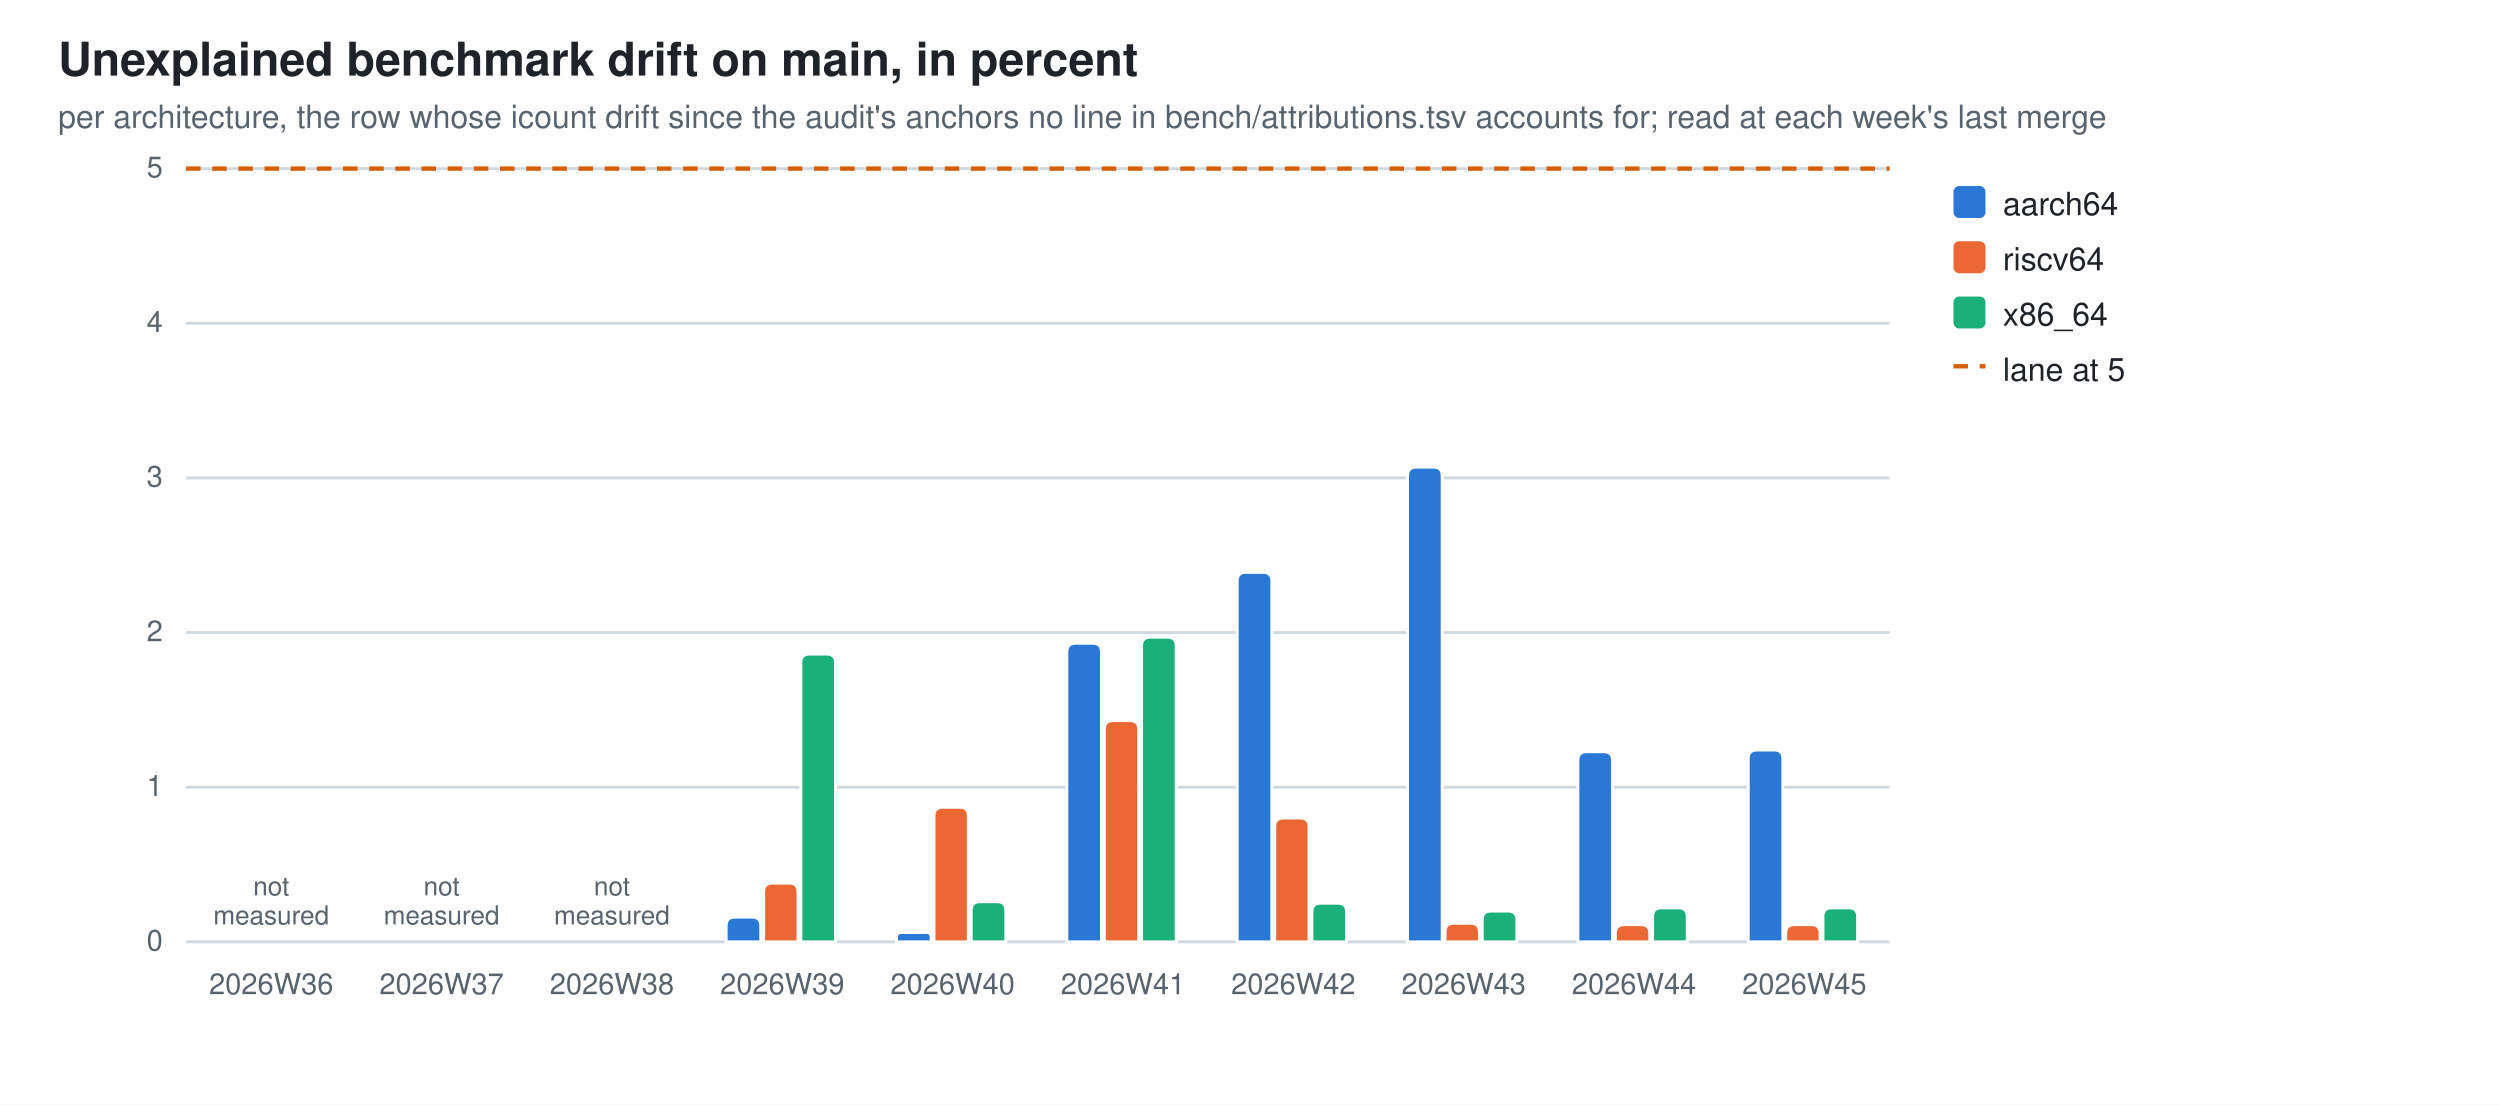
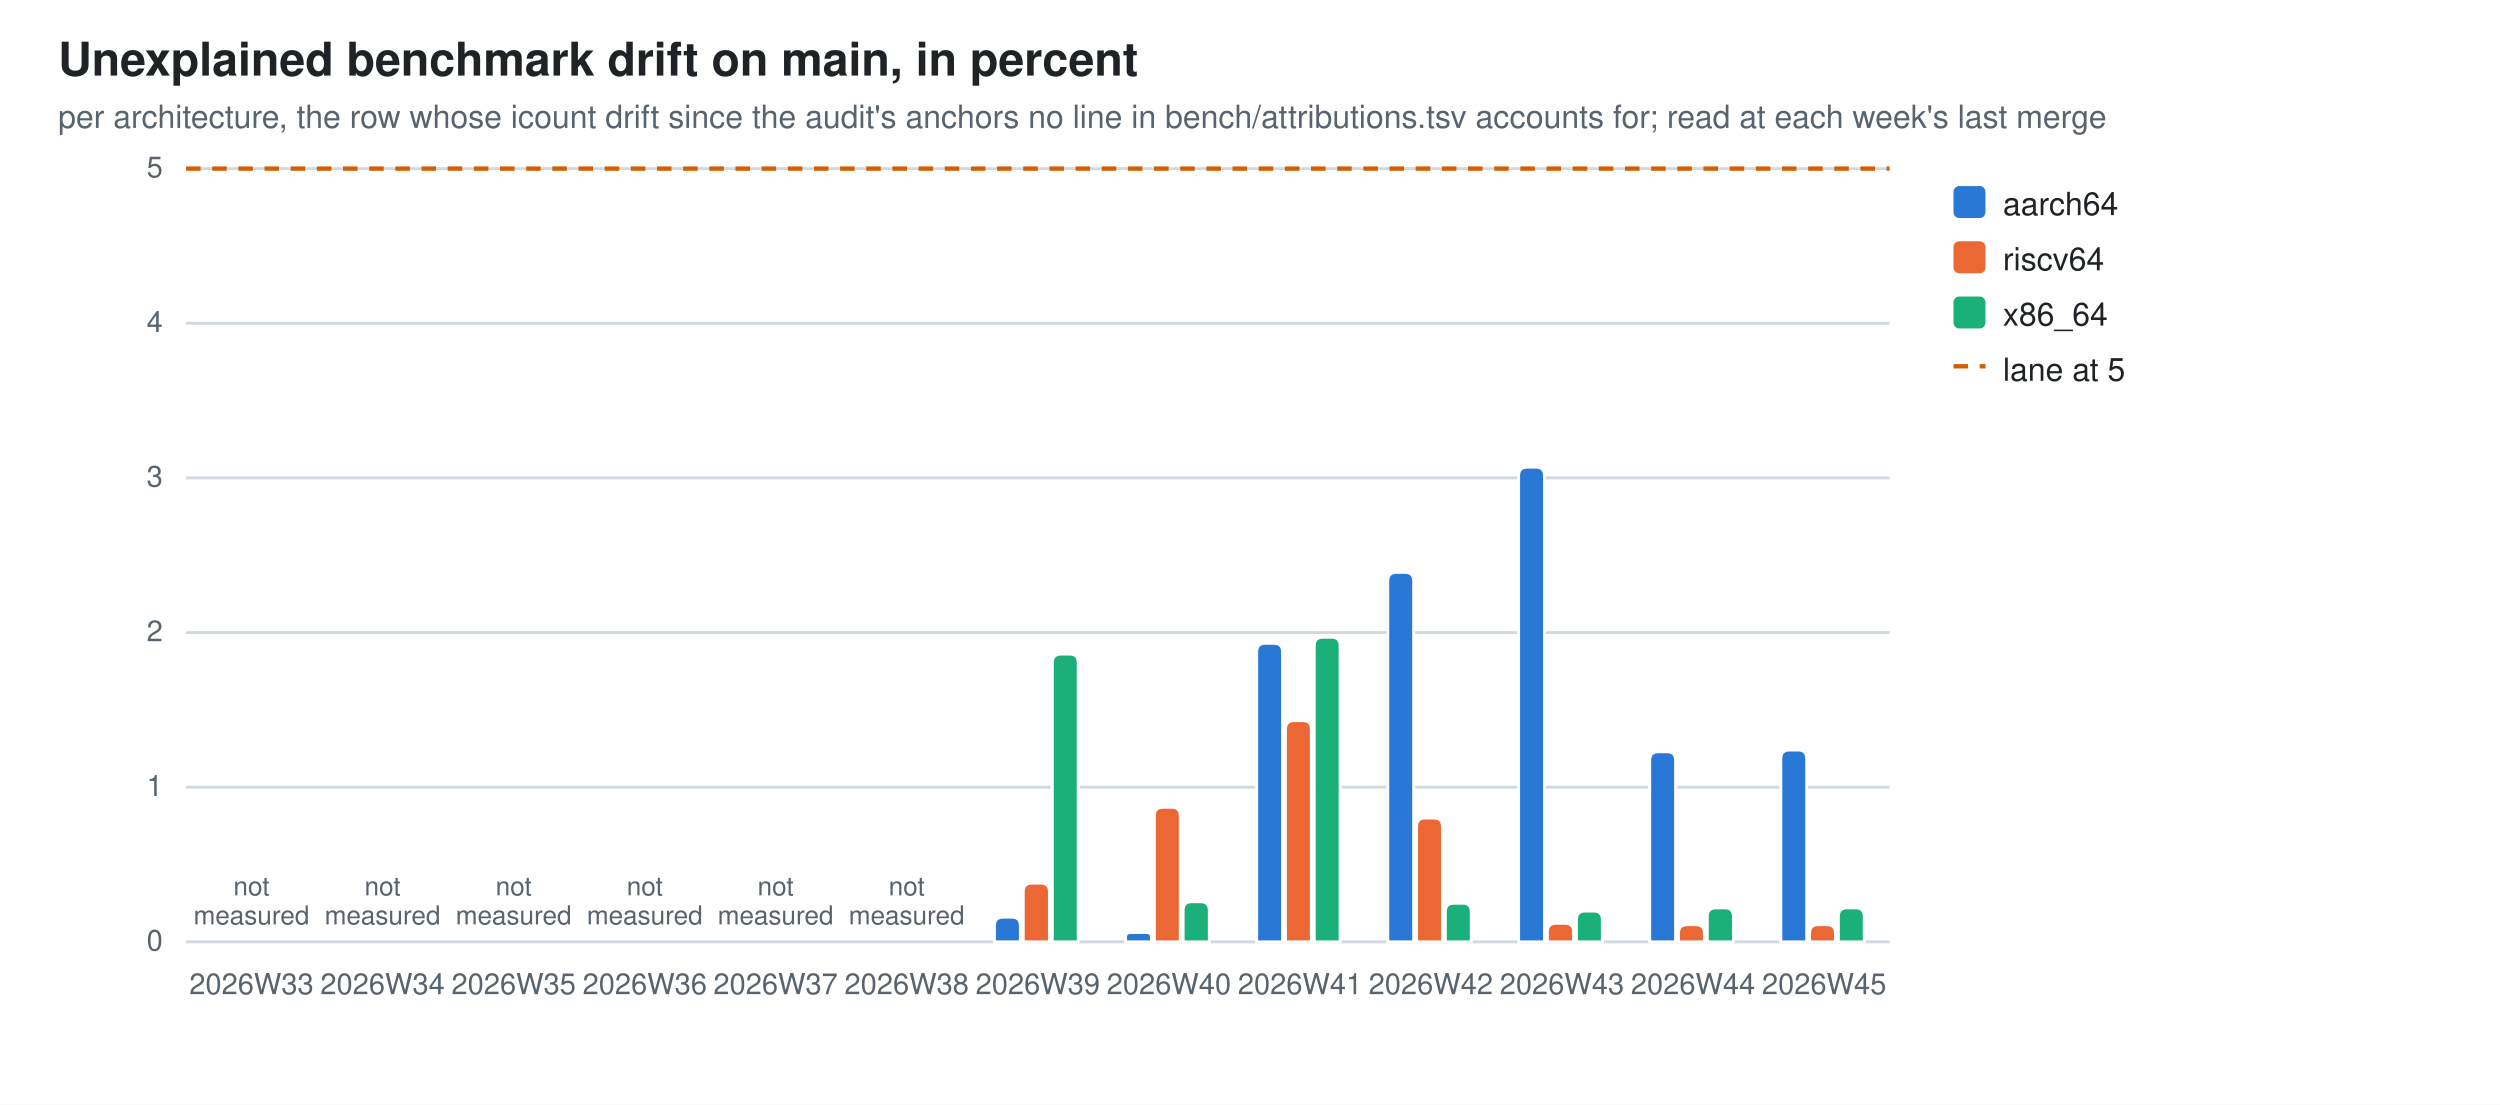
<svg xmlns="http://www.w3.org/2000/svg" width="860" height="380" viewBox="0 0 860 380" role="img" aria-label="Unexplained benchmark drift on main, in percent">
  <style>
  .bg{fill:#ffffff} .fg{fill:#1f2328} .mut{fill:#59636e} .grid{stroke:#d1d9e0}
  .seg{stroke:#ffffff;stroke-width:1}
  .val{paint-order:stroke;stroke:#ffffff;stroke-width:3px;stroke-linejoin:round}
  .s0{fill:#2a78d6}  .s1{fill:#eb6834}  .s2{fill:#1baf7a}
  @media (prefers-color-scheme: dark){
    .bg{fill:#0d1117} .fg{fill:#e6edf3} .mut{fill:#9198a1} .grid{stroke:#30363d}
    .seg{stroke:#0d1117} .val{stroke:#0d1117} .s0{fill:#3987e5} .s1{fill:#d95926} .s2{fill:#199e70}}
  text{font-family:-apple-system,BlinkMacSystemFont,"Segoe UI",Helvetica,Arial,sans-serif}
</style>
  <rect class="bg" width="860" height="380" />
  <text class="fg" x="20" y="26" font-size="16" font-weight="600">Unexplained benchmark drift on main, in percent</text>
  <text class="mut" x="20" y="44" font-size="11">per architecture, the row whose icount drift since the audit's anchors no line in bench/attributions.tsv accounts for; read at each week's last merge</text>
  <line class="grid" x1="64" y1="324.0" x2="650.0" y2="324.0" stroke-width="1" />
  <text class="mut" x="56" y="327.0" font-size="10" text-anchor="end">0</text>
  <line class="grid" x1="64" y1="270.8" x2="650.0" y2="270.8" stroke-width="1" />
  <text class="mut" x="56" y="273.8" font-size="10" text-anchor="end">1</text>
  <line class="grid" x1="64" y1="217.6" x2="650.0" y2="217.6" stroke-width="1" />
  <text class="mut" x="56" y="220.6" font-size="10" text-anchor="end">2</text>
  <line class="grid" x1="64" y1="164.4" x2="650.0" y2="164.4" stroke-width="1" />
  <text class="mut" x="56" y="167.4" font-size="10" text-anchor="end">3</text>
  <line class="grid" x1="64" y1="111.2" x2="650.0" y2="111.2" stroke-width="1" />
  <text class="mut" x="56" y="114.2" font-size="10" text-anchor="end">4</text>
  <line class="grid" x1="64" y1="58.0" x2="650.0" y2="58.0" stroke-width="1" />
  <text class="mut" x="56" y="61.0" font-size="10" text-anchor="end">5</text>
  <line x1="64" y1="58.0" x2="650.0" y2="58.0" stroke="#D55E00" stroke-width="1.5" stroke-dasharray="5 4" />
-   <text class="mut" x="93.3" y="342" font-size="10" text-anchor="middle">2026W36</text>
-   <text class="mut" x="93.3" y="308.0" font-size="9" text-anchor="middle">not<tspan x="93.3" dy="10">measured</tspan>
+   <text class="mut" x="86.5" y="342" font-size="10" text-anchor="middle">2026W33</text>
+   <text class="mut" x="86.5" y="308.0" font-size="9" text-anchor="middle">not<tspan x="86.5" dy="10">measured</tspan>
  </text>
-   <text class="mut" x="151.9" y="342" font-size="10" text-anchor="middle">2026W37</text>
-   <text class="mut" x="151.9" y="308.0" font-size="9" text-anchor="middle">not<tspan x="151.9" dy="10">measured</tspan>
+   <text class="mut" x="131.6" y="342" font-size="10" text-anchor="middle">2026W34</text>
+   <text class="mut" x="131.6" y="308.0" font-size="9" text-anchor="middle">not<tspan x="131.6" dy="10">measured</tspan>
  </text>
-   <text class="mut" x="210.5" y="342" font-size="10" text-anchor="middle">2026W38</text>
-   <text class="mut" x="210.5" y="308.0" font-size="9" text-anchor="middle">not<tspan x="210.5" dy="10">measured</tspan>
+   <text class="mut" x="176.7" y="342" font-size="10" text-anchor="middle">2026W35</text>
+   <text class="mut" x="176.7" y="308.0" font-size="9" text-anchor="middle">not<tspan x="176.7" dy="10">measured</tspan>
  </text>
-   <path class="seg s0" d="M249.8,324.0 V318.5 Q249.8,315.5 252.8,315.5 H258.7 Q261.7,315.5 261.7,318.5 V324.0 Z" />
-   <path class="seg s1" d="M262.7,324.0 V306.8 Q262.7,303.8 265.7,303.8 H271.5 Q274.5,303.8 274.5,306.8 V324.0 Z" />
-   <path class="seg s2" d="M275.5,324.0 V228.0 Q275.5,225.0 278.5,225.0 H284.4 Q287.4,225.0 287.4,228.0 V324.0 Z" />
-   <text class="mut" x="269.1" y="342" font-size="10" text-anchor="middle">2026W39</text>
-   <path class="seg s0" d="M308.4,324.0 V322.4 Q308.4,320.8 310.0,320.8 H318.7 Q320.3,320.8 320.3,322.4 V324.0 Z" />
-   <path class="seg s1" d="M321.3,324.0 V280.7 Q321.3,277.7 324.3,277.7 H330.1 Q333.1,277.7 333.1,280.7 V324.0 Z" />
-   <path class="seg s2" d="M334.1,324.0 V313.2 Q334.1,310.2 337.1,310.2 H343.0 Q346.0,310.2 346.0,313.2 V324.0 Z" />
-   <text class="mut" x="327.7" y="342" font-size="10" text-anchor="middle">2026W40</text>
-   <path class="seg s0" d="M367.0,324.0 V224.3 Q367.0,221.3 370.0,221.3 H375.9 Q378.9,221.3 378.9,224.3 V324.0 Z" />
-   <path class="seg s1" d="M379.9,324.0 V250.9 Q379.9,247.9 382.9,247.9 H388.7 Q391.7,247.9 391.7,250.9 V324.0 Z" />
-   <path class="seg s2" d="M392.7,324.0 V222.2 Q392.7,219.2 395.7,219.2 H401.6 Q404.6,219.2 404.6,222.2 V324.0 Z" />
-   <text class="mut" x="386.3" y="342" font-size="10" text-anchor="middle">2026W41</text>
-   <path class="seg s0" d="M425.6,324.0 V199.9 Q425.6,196.9 428.6,196.9 H434.5 Q437.5,196.9 437.5,199.9 V324.0 Z" />
-   <path class="seg s1" d="M438.5,324.0 V284.4 Q438.5,281.4 441.5,281.4 H447.3 Q450.3,281.4 450.3,284.4 V324.0 Z" />
-   <path class="seg s2" d="M451.3,324.0 V313.7 Q451.3,310.7 454.3,310.7 H460.2 Q463.2,310.7 463.2,313.7 V324.0 Z" />
-   <text class="mut" x="444.9" y="342" font-size="10" text-anchor="middle">2026W42</text>
-   <path class="seg s0" d="M484.2,324.0 V163.7 Q484.2,160.7 487.2,160.7 H493.1 Q496.1,160.7 496.1,163.7 V324.0 Z" />
-   <path class="seg s1" d="M497.1,324.0 V320.6 Q497.1,317.6 500.1,317.6 H505.9 Q508.9,317.6 508.9,320.6 V324.0 Z" />
-   <path class="seg s2" d="M509.9,324.0 V316.4 Q509.9,313.4 512.9,313.4 H518.8 Q521.8,313.4 521.8,316.4 V324.0 Z" />
-   <text class="mut" x="503.5" y="342" font-size="10" text-anchor="middle">2026W43</text>
-   <path class="seg s0" d="M542.8,324.0 V261.6 Q542.8,258.6 545.8,258.6 H551.7 Q554.7,258.6 554.7,261.6 V324.0 Z" />
-   <path class="seg s1" d="M555.7,324.0 V321.1 Q555.7,318.1 558.6,318.1 H564.6 Q567.5,318.1 567.5,321.1 V324.0 Z" />
-   <path class="seg s2" d="M568.5,324.0 V315.3 Q568.5,312.3 571.5,312.3 H577.4 Q580.4,312.3 580.4,315.3 V324.0 Z" />
-   <text class="mut" x="562.1" y="342" font-size="10" text-anchor="middle">2026W44</text>
-   <path class="seg s0" d="M601.4,324.0 V261.0 Q601.4,258.0 604.4,258.0 H610.3 Q613.3,258.0 613.3,261.0 V324.0 Z" />
-   <path class="seg s1" d="M614.3,324.0 V321.1 Q614.3,318.1 617.2,318.1 H623.2 Q626.1,318.1 626.1,321.1 V324.0 Z" />
-   <path class="seg s2" d="M627.1,324.0 V315.3 Q627.1,312.3 630.1,312.3 H636.0 Q639.0,312.3 639.0,315.3 V324.0 Z" />
-   <text class="mut" x="620.7" y="342" font-size="10" text-anchor="middle">2026W45</text>
+   <text class="mut" x="221.8" y="342" font-size="10" text-anchor="middle">2026W36</text>
+   <text class="mut" x="221.8" y="308.0" font-size="9" text-anchor="middle">not<tspan x="221.8" dy="10">measured</tspan>
+   </text>
+   <text class="mut" x="266.8" y="342" font-size="10" text-anchor="middle">2026W37</text>
+   <text class="mut" x="266.8" y="308.0" font-size="9" text-anchor="middle">not<tspan x="266.8" dy="10">measured</tspan>
+   </text>
+   <text class="mut" x="311.9" y="342" font-size="10" text-anchor="middle">2026W38</text>
+   <text class="mut" x="311.9" y="308.0" font-size="9" text-anchor="middle">not<tspan x="311.9" dy="10">measured</tspan>
+   </text>
+   <path class="seg s0" d="M342.1,324.0 V318.5 Q342.1,315.5 345.1,315.5 H348.0 Q351.0,315.5 351.0,318.5 V324.0 Z" />
+   <path class="seg s1" d="M352.0,324.0 V306.8 Q352.0,303.8 355.0,303.8 H358.0 Q361.0,303.8 361.0,306.8 V324.0 Z" />
+   <path class="seg s2" d="M362.0,324.0 V228.0 Q362.0,225.0 365.0,225.0 H367.9 Q370.9,225.0 370.9,228.0 V324.0 Z" />
+   <text class="mut" x="357.0" y="342" font-size="10" text-anchor="middle">2026W39</text>
+   <path class="seg s0" d="M387.2,324.0 V322.4 Q387.2,320.8 388.8,320.8 H394.5 Q396.1,320.8 396.1,322.4 V324.0 Z" />
+   <path class="seg s1" d="M397.1,324.0 V280.7 Q397.1,277.7 400.1,277.7 H403.0 Q406.0,277.7 406.0,280.7 V324.0 Z" />
+   <path class="seg s2" d="M407.0,324.0 V313.2 Q407.0,310.2 410.0,310.2 H413.0 Q416.0,310.2 416.0,313.2 V324.0 Z" />
+   <text class="mut" x="402.1" y="342" font-size="10" text-anchor="middle">2026W40</text>
+   <path class="seg s0" d="M432.3,324.0 V224.3 Q432.3,221.3 435.3,221.3 H438.2 Q441.2,221.3 441.2,224.3 V324.0 Z" />
+   <path class="seg s1" d="M442.2,324.0 V250.9 Q442.2,247.9 445.2,247.9 H448.1 Q451.1,247.9 451.1,250.9 V324.0 Z" />
+   <path class="seg s2" d="M452.1,324.0 V222.2 Q452.1,219.2 455.1,219.2 H458.0 Q461.0,219.2 461.0,222.2 V324.0 Z" />
+   <text class="mut" x="447.2" y="342" font-size="10" text-anchor="middle">2026W41</text>
+   <path class="seg s0" d="M477.4,324.0 V199.9 Q477.4,196.9 480.4,196.9 H483.3 Q486.3,196.9 486.3,199.9 V324.0 Z" />
+   <path class="seg s1" d="M487.3,324.0 V284.4 Q487.3,281.4 490.3,281.4 H493.2 Q496.2,281.4 496.2,284.4 V324.0 Z" />
+   <path class="seg s2" d="M497.2,324.0 V313.7 Q497.2,310.7 500.2,310.7 H503.1 Q506.1,310.7 506.1,313.7 V324.0 Z" />
+   <text class="mut" x="492.2" y="342" font-size="10" text-anchor="middle">2026W42</text>
+   <path class="seg s0" d="M522.4,324.0 V163.7 Q522.4,160.7 525.4,160.7 H528.3 Q531.3,160.7 531.3,163.7 V324.0 Z" />
+   <path class="seg s1" d="M532.3,324.0 V320.6 Q532.3,317.6 535.3,317.6 H538.3 Q541.3,317.6 541.3,320.6 V324.0 Z" />
+   <path class="seg s2" d="M542.3,324.0 V316.4 Q542.3,313.4 545.3,313.4 H548.2 Q551.2,313.4 551.2,316.4 V324.0 Z" />
+   <text class="mut" x="537.3" y="342" font-size="10" text-anchor="middle">2026W43</text>
+   <path class="seg s0" d="M567.5,324.0 V261.6 Q567.5,258.6 570.5,258.6 H573.4 Q576.4,258.6 576.4,261.6 V324.0 Z" />
+   <path class="seg s1" d="M577.4,324.0 V321.1 Q577.4,318.1 580.4,318.1 H583.4 Q586.3,318.1 586.3,321.1 V324.0 Z" />
+   <path class="seg s2" d="M587.3,324.0 V315.3 Q587.3,312.3 590.3,312.3 H593.3 Q596.3,312.3 596.3,315.3 V324.0 Z" />
+   <text class="mut" x="582.4" y="342" font-size="10" text-anchor="middle">2026W44</text>
+   <path class="seg s0" d="M612.6,324.0 V261.0 Q612.6,258.0 615.6,258.0 H618.5 Q621.5,258.0 621.5,261.0 V324.0 Z" />
+   <path class="seg s1" d="M622.5,324.0 V321.1 Q622.5,318.1 625.4,318.1 H628.5 Q631.4,318.1 631.4,321.1 V324.0 Z" />
+   <path class="seg s2" d="M632.4,324.0 V315.3 Q632.4,312.3 635.4,312.3 H638.3 Q641.3,312.3 641.3,315.3 V324.0 Z" />
+   <text class="mut" x="627.5" y="342" font-size="10" text-anchor="middle">2026W45</text>
  <rect class="s0" x="672" y="64" width="11" height="11" rx="2" />
  <text class="fg" y="74" font-size="11">
    <tspan x="689" dy="0">aarch64</tspan>
  </text>
  <rect class="s1" x="672" y="83" width="11" height="11" rx="2" />
  <text class="fg" y="93" font-size="11">
    <tspan x="689" dy="0">riscv64</tspan>
  </text>
  <rect class="s2" x="672" y="102" width="11" height="11" rx="2" />
  <text class="fg" y="112" font-size="11">
    <tspan x="689" dy="0">x86_64</tspan>
  </text>
  <line x1="672" y1="126" x2="683" y2="126" stroke="#D55E00" stroke-width="1.5" stroke-dasharray="5 4" />
  <text class="fg" x="689" y="131" font-size="11">lane at 5</text>
</svg>
